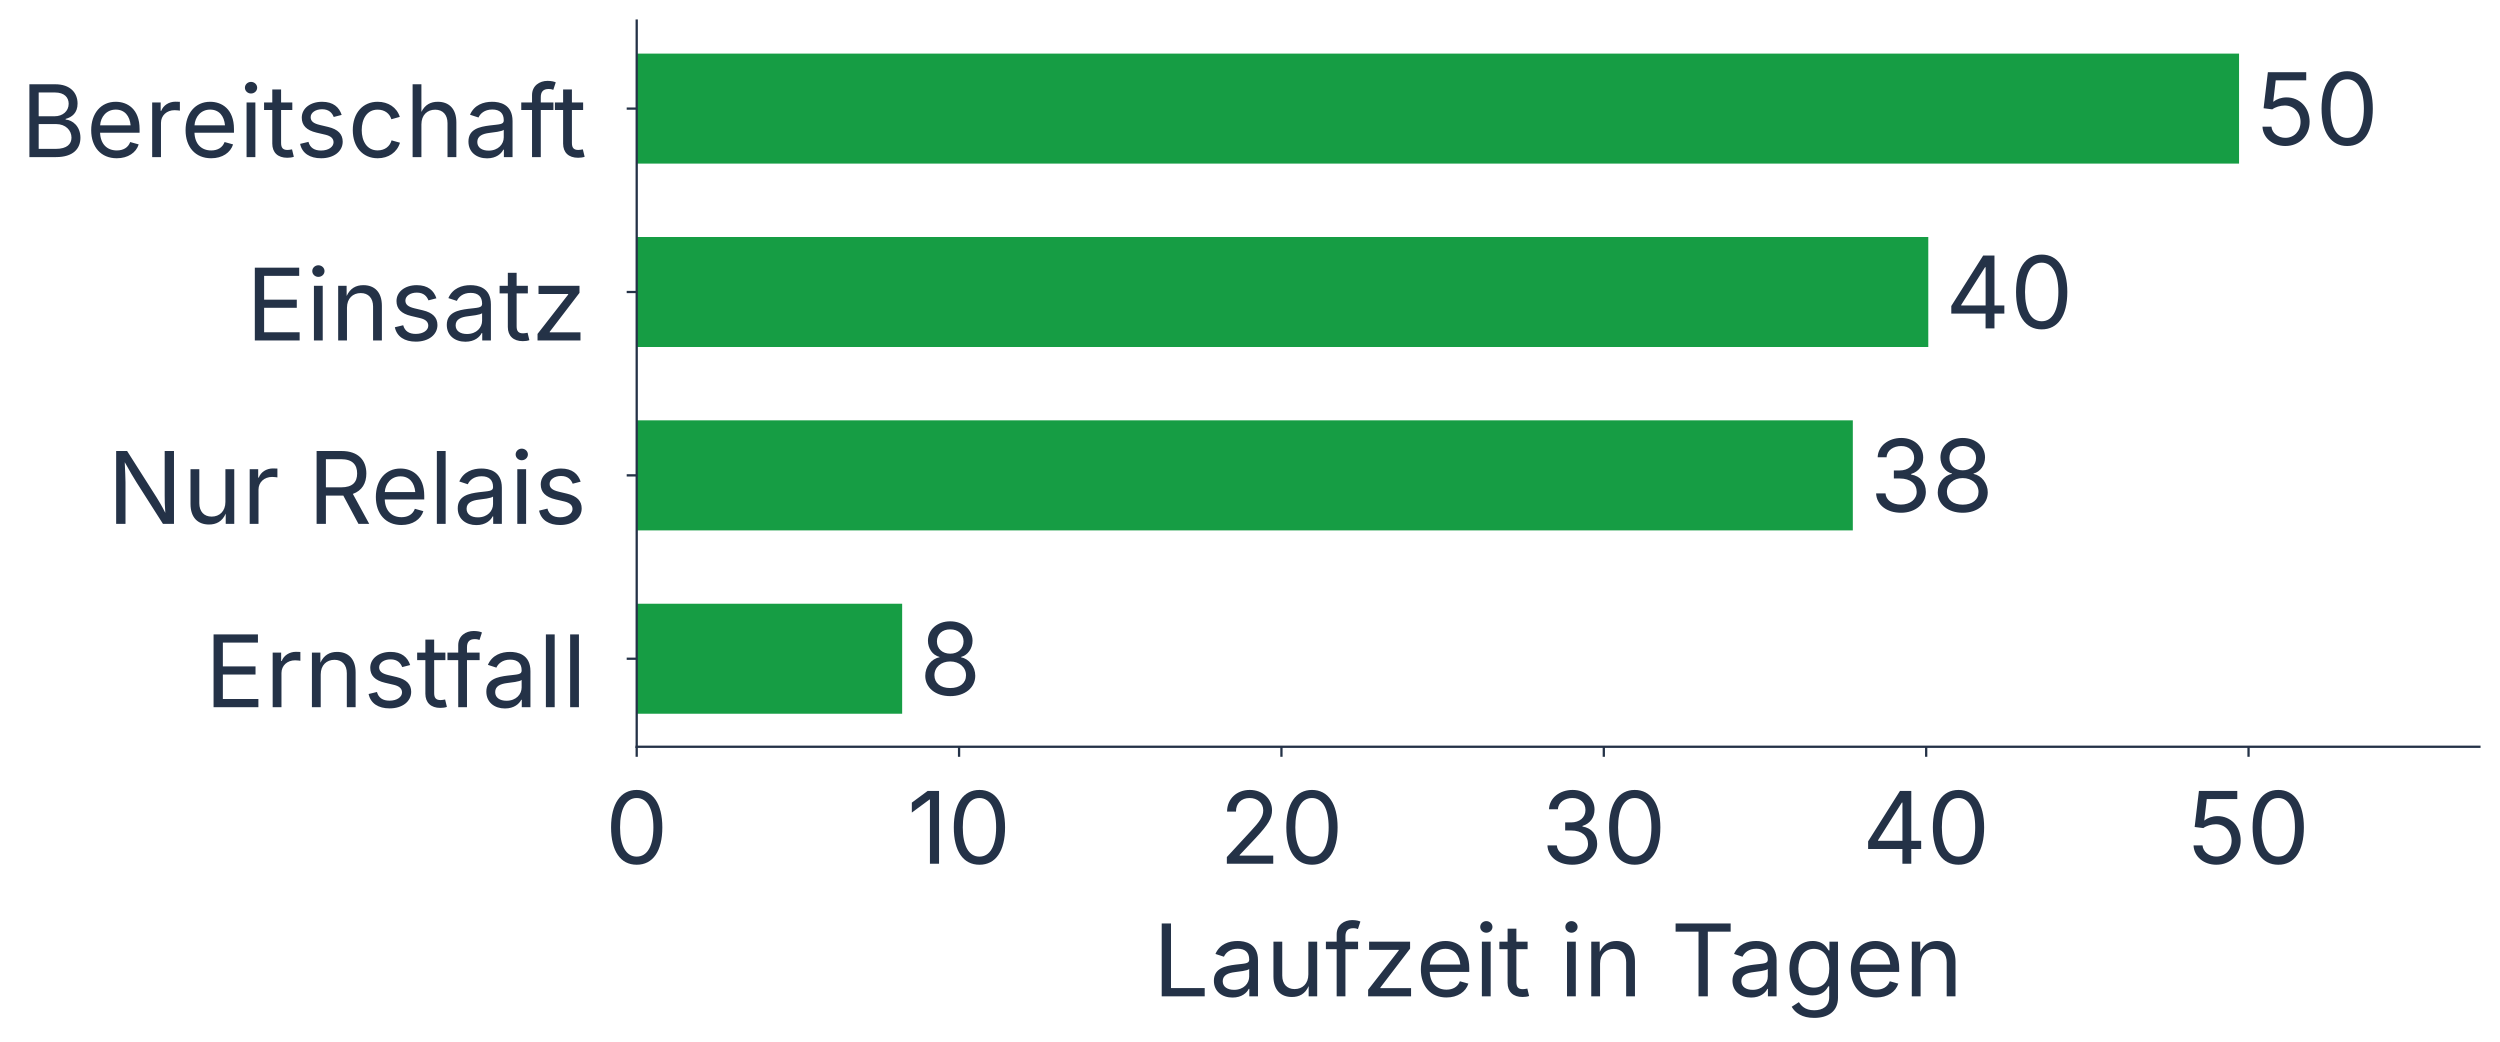
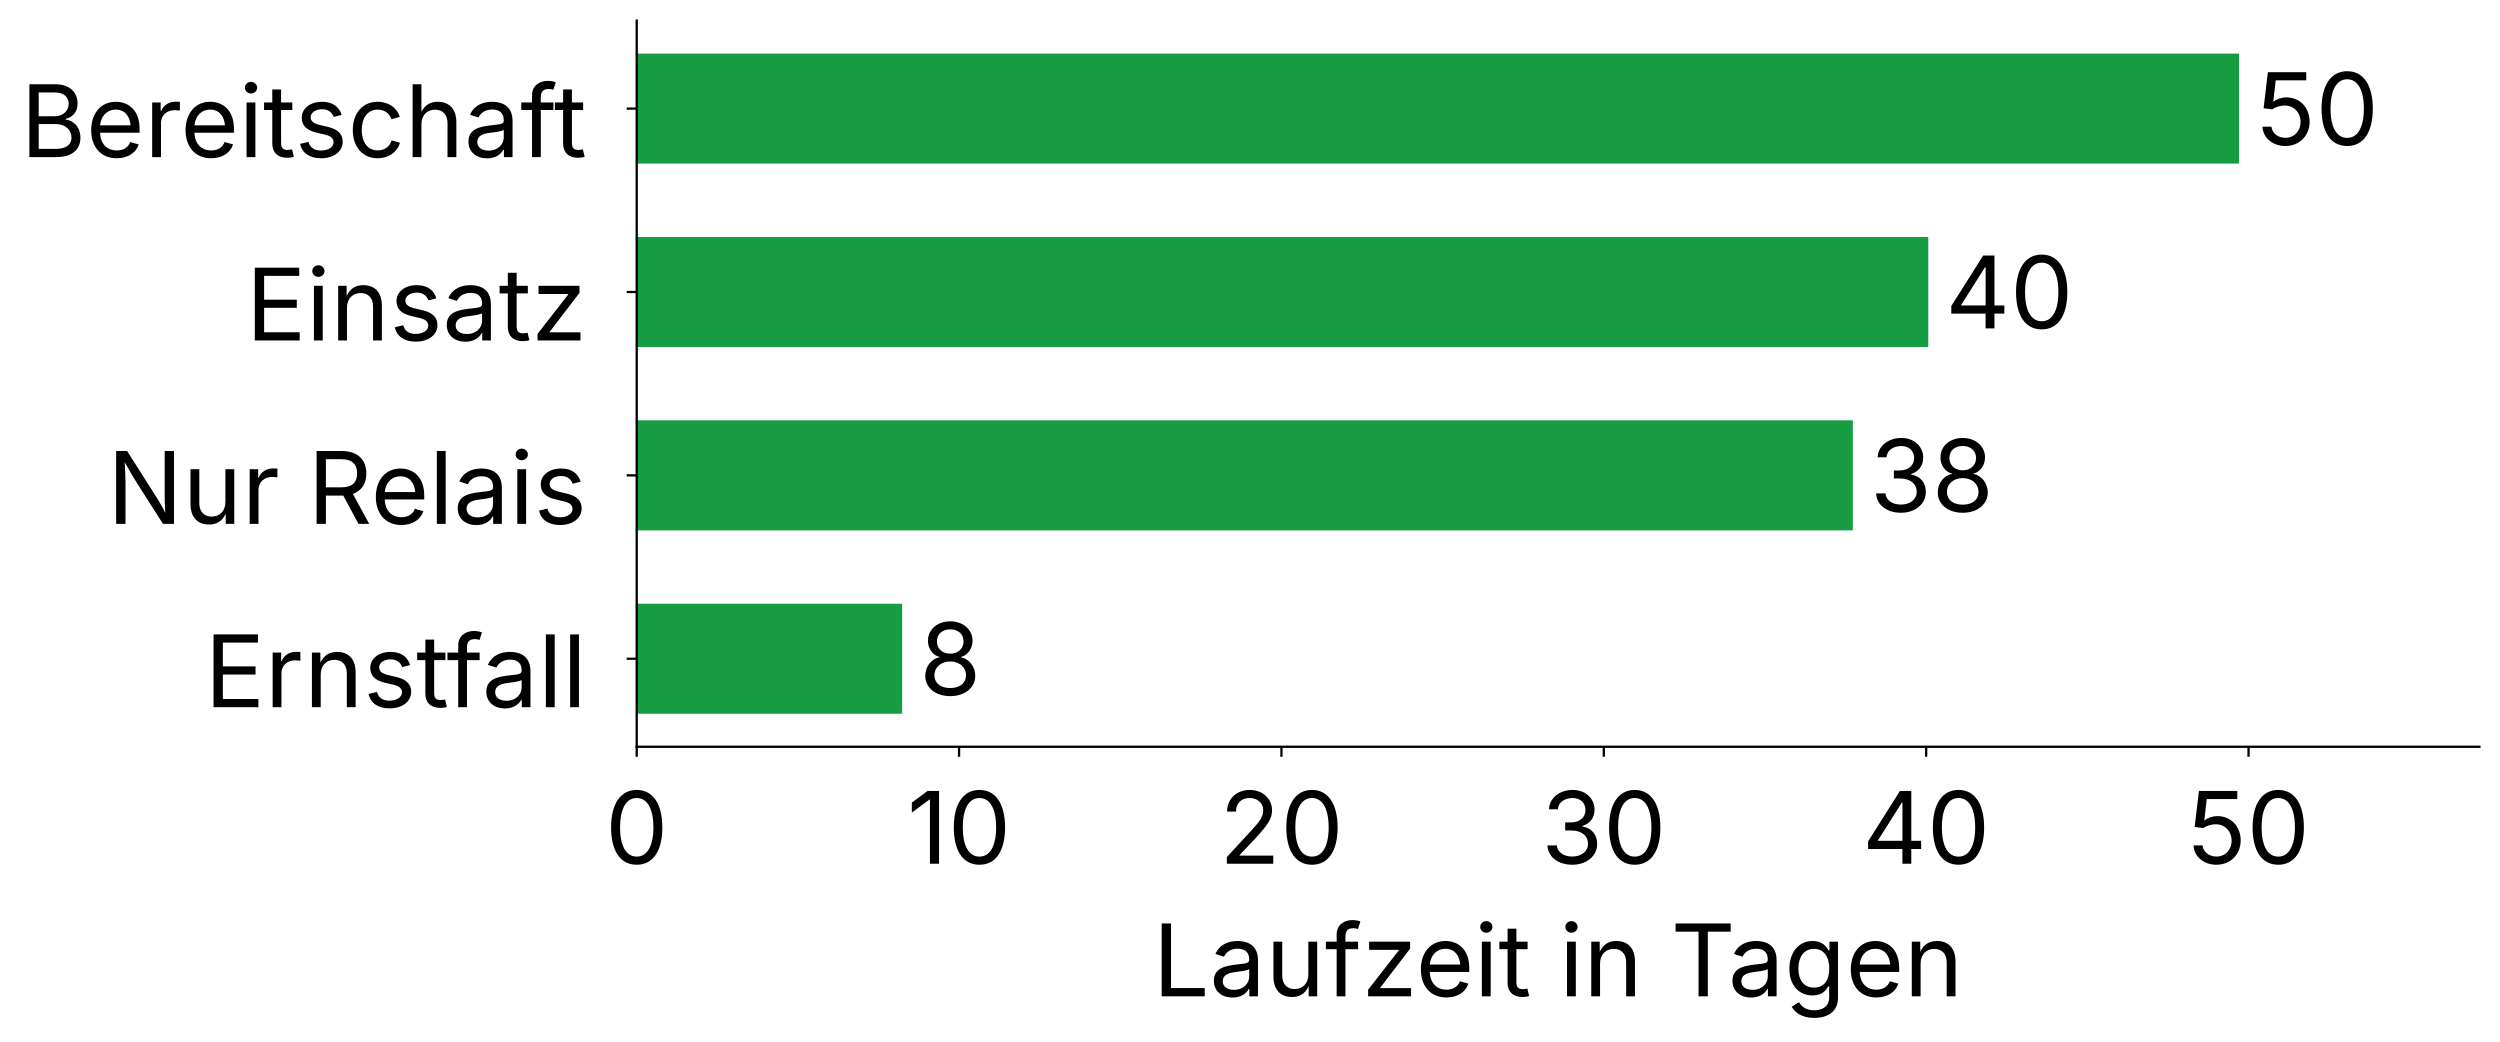
<svg xmlns="http://www.w3.org/2000/svg" xmlns:xlink="http://www.w3.org/1999/xlink" width="874.108pt" height="363.997pt" viewBox="0 0 874.108 363.997" version="1.1">
  <defs>
    <style type="text/css">*{stroke-linejoin: round; stroke-linecap: butt}</style>
  </defs>
  <g id="figure_1">
    <g id="patch_1">
      <path d="M 0 363.997  L 874.108 363.997  L 874.108 0  L 0 0  L 0 363.997  z " style="fill: none" />
    </g>
    <g id="axes_1">
      <g id="patch_2">
        <path d="M 222.62 261.1  L 866.908 261.1  L 866.908 7.2  L 222.62 7.2  L 222.62 261.1  z " style="fill: none" />
      </g>
      <g id="patch_3">
        <path d="M 222.62 18.741  L 782.87 18.741  L 782.87 57.211  L 222.62 57.211  z " clip-path="url(#pb264079647)" style="fill: #169d44" />
      </g>
      <g id="patch_4">
        <path d="M 222.62 82.857  L 674.212 82.857  L 674.212 121.327  L 222.62 121.327  z " clip-path="url(#pb264079647)" style="fill: #169d44" />
      </g>
      <g id="patch_5">
        <path d="M 222.62 146.973  L 647.828 146.973  L 647.828 185.443  L 222.62 185.443  z " clip-path="url(#pb264079647)" style="fill: #169d44" />
      </g>
      <g id="patch_6">
        <path d="M 222.62 211.089  L 315.432 211.089  L 315.432 249.559  L 222.62 249.559  z " clip-path="url(#pb264079647)" style="fill: #169d44" />
      </g>
      <g id="matplotlib.axis_1">
        <g id="xtick_1">
          <g id="line2d_1">
            <defs>
-               <path id="m59282580ae" d="M 0 0  L 0 3.5  " style="stroke: #243247; stroke-width: 0.8" />
+               <path id="m519ef448d7" d="M 0 0  L 0 3.5  " style="stroke: #000000; stroke-width: 0.8" />
            </defs>
            <g>
-               <use xlink:href="#m59282580ae" x="222.62" y="261.1" style="fill: #243247; stroke: #243247; stroke-width: 0.8" />
+               <use xlink:href="#m519ef448d7" x="222.62" y="261.1" style="stroke: #000000; stroke-width: 0.8" />
            </g>
          </g>
          <g id="text_1">
-             <text style="font-size: 35px; font-family: 'Inter'; text-anchor: middle; fill: #243247" x="222.62" y="302.006" transform="rotate(-0 222.6195 302.0058)">0</text>
+             <text style="font-size: 35px; font-family: 'Inter'; text-anchor: middle" x="222.62" y="302.006" transform="rotate(-0 222.6195 302.0058)">0</text>
          </g>
        </g>
        <g id="xtick_2">
          <g id="line2d_2">
            <g>
-               <use xlink:href="#m59282580ae" x="335.333" y="261.1" style="fill: #243247; stroke: #243247; stroke-width: 0.8" />
+               <use xlink:href="#m519ef448d7" x="335.333" y="261.1" style="stroke: #000000; stroke-width: 0.8" />
            </g>
          </g>
          <g id="text_2">
-             <text style="font-size: 35px; font-family: 'Inter'; text-anchor: middle; fill: #243247" x="335.333" y="302.006" transform="rotate(-0 335.3334 302.0058)">10</text>
+             <text style="font-size: 35px; font-family: 'Inter'; text-anchor: middle" x="335.333" y="302.006" transform="rotate(-0 335.3334 302.0058)">10</text>
          </g>
        </g>
        <g id="xtick_3">
          <g id="line2d_3">
            <g>
-               <use xlink:href="#m59282580ae" x="448.047" y="261.1" style="fill: #243247; stroke: #243247; stroke-width: 0.8" />
+               <use xlink:href="#m519ef448d7" x="448.047" y="261.1" style="stroke: #000000; stroke-width: 0.8" />
            </g>
          </g>
          <g id="text_3">
-             <text style="font-size: 35px; font-family: 'Inter'; text-anchor: middle; fill: #243247" x="448.047" y="302.006" transform="rotate(-0 448.0473 302.0058)">20</text>
+             <text style="font-size: 35px; font-family: 'Inter'; text-anchor: middle" x="448.047" y="302.006" transform="rotate(-0 448.0473 302.0058)">20</text>
          </g>
        </g>
        <g id="xtick_4">
          <g id="line2d_4">
            <g>
-               <use xlink:href="#m59282580ae" x="560.761" y="261.1" style="fill: #243247; stroke: #243247; stroke-width: 0.8" />
+               <use xlink:href="#m519ef448d7" x="560.761" y="261.1" style="stroke: #000000; stroke-width: 0.8" />
            </g>
          </g>
          <g id="text_4">
-             <text style="font-size: 35px; font-family: 'Inter'; text-anchor: middle; fill: #243247" x="560.761" y="302.006" transform="rotate(-0 560.7611 302.0058)">30</text>
+             <text style="font-size: 35px; font-family: 'Inter'; text-anchor: middle" x="560.761" y="302.006" transform="rotate(-0 560.7611 302.0058)">30</text>
          </g>
        </g>
        <g id="xtick_5">
          <g id="line2d_5">
            <g>
-               <use xlink:href="#m59282580ae" x="673.475" y="261.1" style="fill: #243247; stroke: #243247; stroke-width: 0.8" />
+               <use xlink:href="#m519ef448d7" x="673.475" y="261.1" style="stroke: #000000; stroke-width: 0.8" />
            </g>
          </g>
          <g id="text_5">
-             <text style="font-size: 35px; font-family: 'Inter'; text-anchor: middle; fill: #243247" x="673.475" y="302.006" transform="rotate(-0 673.475 302.0058)">40</text>
+             <text style="font-size: 35px; font-family: 'Inter'; text-anchor: middle" x="673.475" y="302.006" transform="rotate(-0 673.475 302.0058)">40</text>
          </g>
        </g>
        <g id="xtick_6">
          <g id="line2d_6">
            <g>
-               <use xlink:href="#m59282580ae" x="786.189" y="261.1" style="fill: #243247; stroke: #243247; stroke-width: 0.8" />
+               <use xlink:href="#m519ef448d7" x="786.189" y="261.1" style="stroke: #000000; stroke-width: 0.8" />
            </g>
          </g>
          <g id="text_6">
-             <text style="font-size: 35px; font-family: 'Inter'; text-anchor: middle; fill: #243247" x="786.189" y="302.006" transform="rotate(-0 786.1888 302.0058)">50</text>
+             <text style="font-size: 35px; font-family: 'Inter'; text-anchor: middle" x="786.189" y="302.006" transform="rotate(-0 786.1888 302.0058)">50</text>
          </g>
        </g>
        <g id="text_7">
-           <text style="font-size: 35px; font-family: 'Inter'; text-anchor: middle; fill: #243247" x="544.764" y="348.354" transform="rotate(-0 544.7636 348.3545)">Laufzeit in Tagen</text>
+           <text style="font-size: 35px; font-family: 'Inter'; text-anchor: middle" x="544.764" y="348.354" transform="rotate(-0 544.7636 348.3545)">Laufzeit in Tagen</text>
        </g>
      </g>
      <g id="matplotlib.axis_2">
        <g id="ytick_1">
          <g id="line2d_7">
            <defs>
-               <path id="ma004fb84d4" d="M 0 0  L -3.5 0  " style="stroke: #243247; stroke-width: 0.8" />
+               <path id="m0c262c5b91" d="M 0 0  L -3.5 0  " style="stroke: #000000; stroke-width: 0.8" />
            </defs>
            <g>
-               <use xlink:href="#ma004fb84d4" x="222.62" y="37.976" style="fill: #243247; stroke: #243247; stroke-width: 0.8" />
+               <use xlink:href="#m0c262c5b91" x="222.62" y="37.976" style="stroke: #000000; stroke-width: 0.8" />
            </g>
          </g>
          <g id="text_8">
-             <text style="font-size: 35px; font-family: 'Inter'; text-anchor: end; fill: #243247" x="205.12" y="54.929" transform="rotate(-0 205.1195 54.92883)">Bereitschaft</text>
+             <text style="font-size: 35px; font-family: 'Inter'; text-anchor: end" x="205.12" y="54.929" transform="rotate(-0 205.1195 54.92883)">Bereitschaft</text>
          </g>
        </g>
        <g id="ytick_2">
          <g id="line2d_8">
            <g>
-               <use xlink:href="#ma004fb84d4" x="222.62" y="102.092" style="fill: #243247; stroke: #243247; stroke-width: 0.8" />
+               <use xlink:href="#m0c262c5b91" x="222.62" y="102.092" style="stroke: #000000; stroke-width: 0.8" />
            </g>
          </g>
          <g id="text_9">
-             <text style="font-size: 35px; font-family: 'Inter'; text-anchor: end; fill: #243247" x="205.12" y="119.045" transform="rotate(-0 205.1195 119.0449)">Einsatz</text>
+             <text style="font-size: 35px; font-family: 'Inter'; text-anchor: end" x="205.12" y="119.045" transform="rotate(-0 205.1195 119.0449)">Einsatz</text>
          </g>
        </g>
        <g id="ytick_3">
          <g id="line2d_9">
            <g>
-               <use xlink:href="#ma004fb84d4" x="222.62" y="166.208" style="fill: #243247; stroke: #243247; stroke-width: 0.8" />
+               <use xlink:href="#m0c262c5b91" x="222.62" y="166.208" style="stroke: #000000; stroke-width: 0.8" />
            </g>
          </g>
          <g id="text_10">
-             <text style="font-size: 35px; font-family: 'Inter'; text-anchor: end; fill: #243247" x="205.12" y="183.161" transform="rotate(-0 205.1195 183.1609)">Nur Relais</text>
+             <text style="font-size: 35px; font-family: 'Inter'; text-anchor: end" x="205.12" y="183.161" transform="rotate(-0 205.1195 183.1609)">Nur Relais</text>
          </g>
        </g>
        <g id="ytick_4">
          <g id="line2d_10">
            <g>
-               <use xlink:href="#ma004fb84d4" x="222.62" y="230.324" style="fill: #243247; stroke: #243247; stroke-width: 0.8" />
+               <use xlink:href="#m0c262c5b91" x="222.62" y="230.324" style="stroke: #000000; stroke-width: 0.8" />
            </g>
          </g>
          <g id="text_11">
-             <text style="font-size: 35px; font-family: 'Inter'; text-anchor: end; fill: #243247" x="205.12" y="247.277" transform="rotate(-0 205.1195 247.277)">Ernstfall</text>
+             <text style="font-size: 35px; font-family: 'Inter'; text-anchor: end" x="205.12" y="247.277" transform="rotate(-0 205.1195 247.277)">Ernstfall</text>
          </g>
        </g>
      </g>
      <g id="patch_7">
-         <path d="M 222.62 261.1  L 222.62 7.2  " style="fill: none; stroke: #243247; stroke-width: 0.8; stroke-linejoin: miter; stroke-linecap: square" />
+         <path d="M 222.62 261.1  L 222.62 7.2  " style="fill: none; stroke: #000000; stroke-width: 0.8; stroke-linejoin: miter; stroke-linecap: square" />
      </g>
      <g id="patch_8">
-         <path d="M 222.62 261.1  L 866.908 261.1  " style="fill: none; stroke: #243247; stroke-width: 0.8; stroke-linejoin: miter; stroke-linecap: square" />
+         <path d="M 222.62 261.1  L 866.908 261.1  " style="fill: none; stroke: #000000; stroke-width: 0.8; stroke-linejoin: miter; stroke-linecap: square" />
      </g>
      <g id="text_12">
-         <text style="font-size: 35px; font-family: 'Inter'; text-anchor: start; fill: #243247" x="788.87" y="50.708" transform="rotate(-0 788.87 50.70764)">50</text>
+         <text style="font-size: 35px; font-family: 'Inter'; text-anchor: start" x="788.87" y="50.708" transform="rotate(-0 788.87 50.70764)">50</text>
      </g>
      <g id="text_13">
-         <text style="font-size: 35px; font-family: 'Inter'; text-anchor: start; fill: #243247" x="680.212" y="114.824" transform="rotate(-0 680.2119 114.8237)">40</text>
+         <text style="font-size: 35px; font-family: 'Inter'; text-anchor: start" x="680.212" y="114.824" transform="rotate(-0 680.2119 114.8237)">40</text>
      </g>
      <g id="text_14">
-         <text style="font-size: 35px; font-family: 'Inter'; text-anchor: start; fill: #243247" x="653.828" y="178.94" transform="rotate(-0 653.8282 178.9398)">38</text>
+         <text style="font-size: 35px; font-family: 'Inter'; text-anchor: start" x="653.828" y="178.94" transform="rotate(-0 653.8282 178.9398)">38</text>
      </g>
      <g id="text_15">
-         <text style="font-size: 35px; font-family: 'Inter'; text-anchor: start; fill: #243247" x="321.432" y="243.056" transform="rotate(-0 321.4321 243.0558)">8</text>
+         <text style="font-size: 35px; font-family: 'Inter'; text-anchor: start" x="321.432" y="243.056" transform="rotate(-0 321.4321 243.0558)">8</text>
      </g>
    </g>
  </g>
  <defs>
    <clipPath id="pb264079647">
      <rect x="222.62" y="7.2" width="644.288" height="253.9" />
    </clipPath>
  </defs>
</svg>
